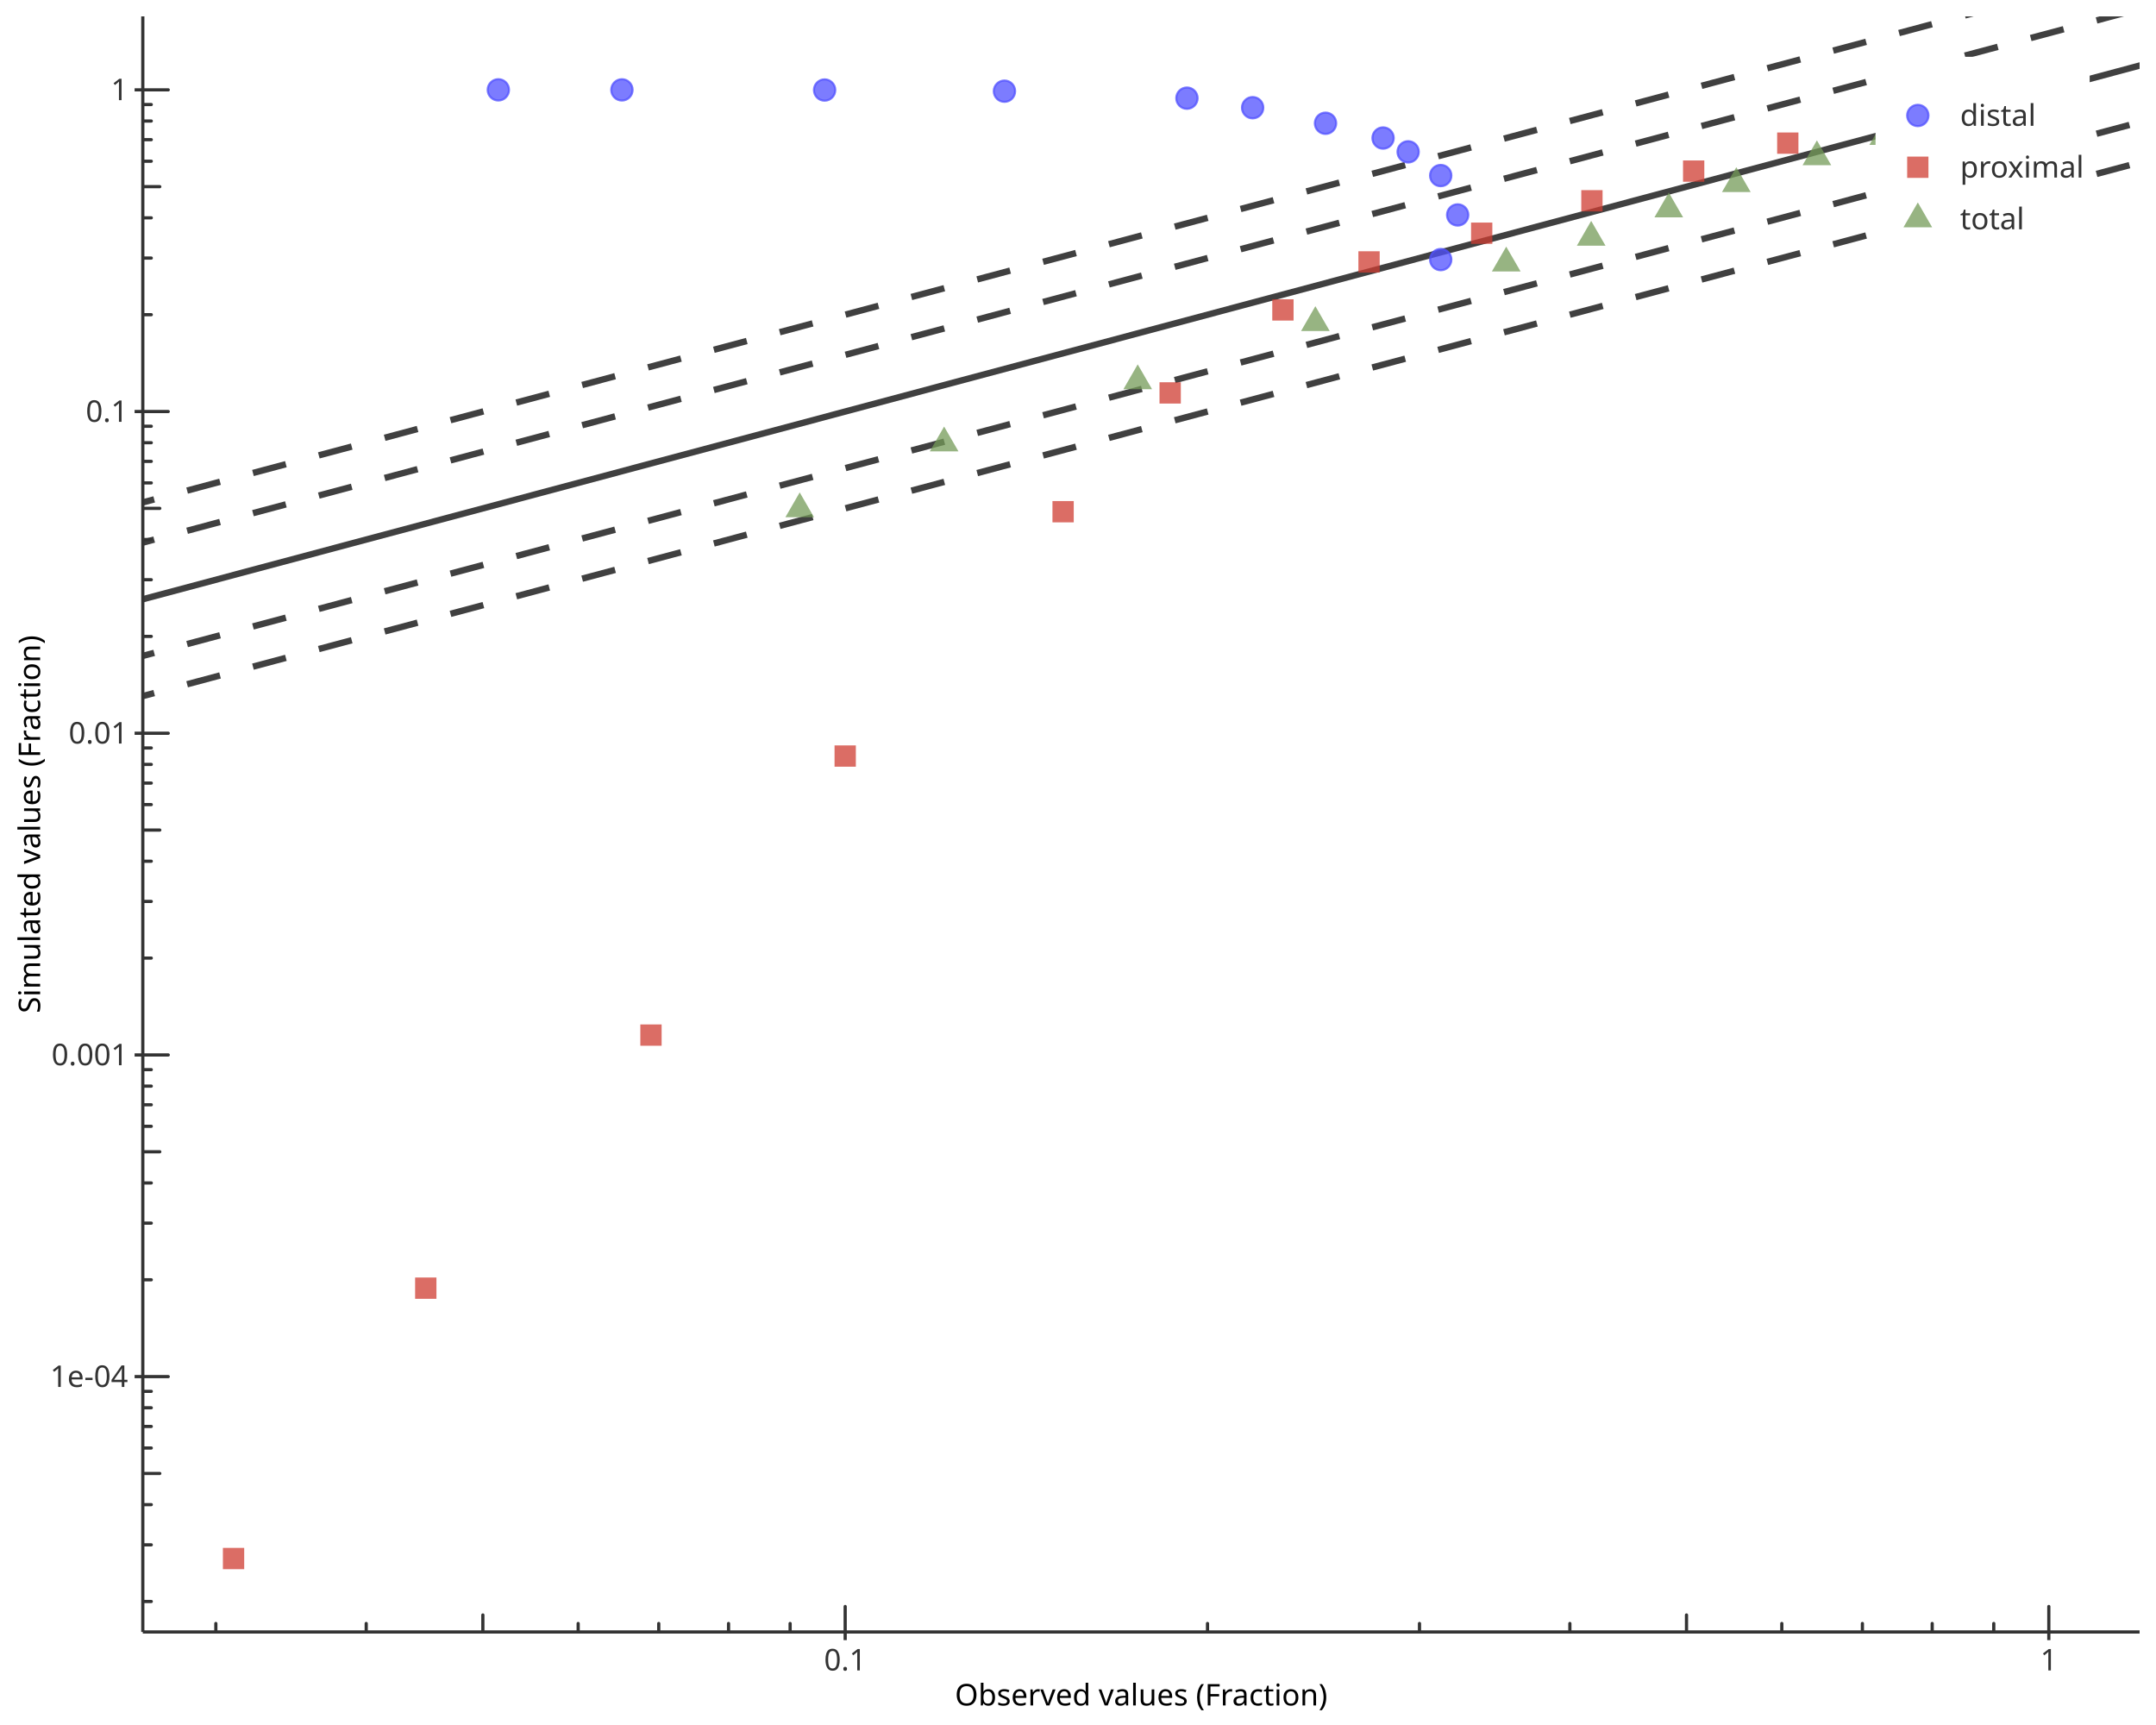
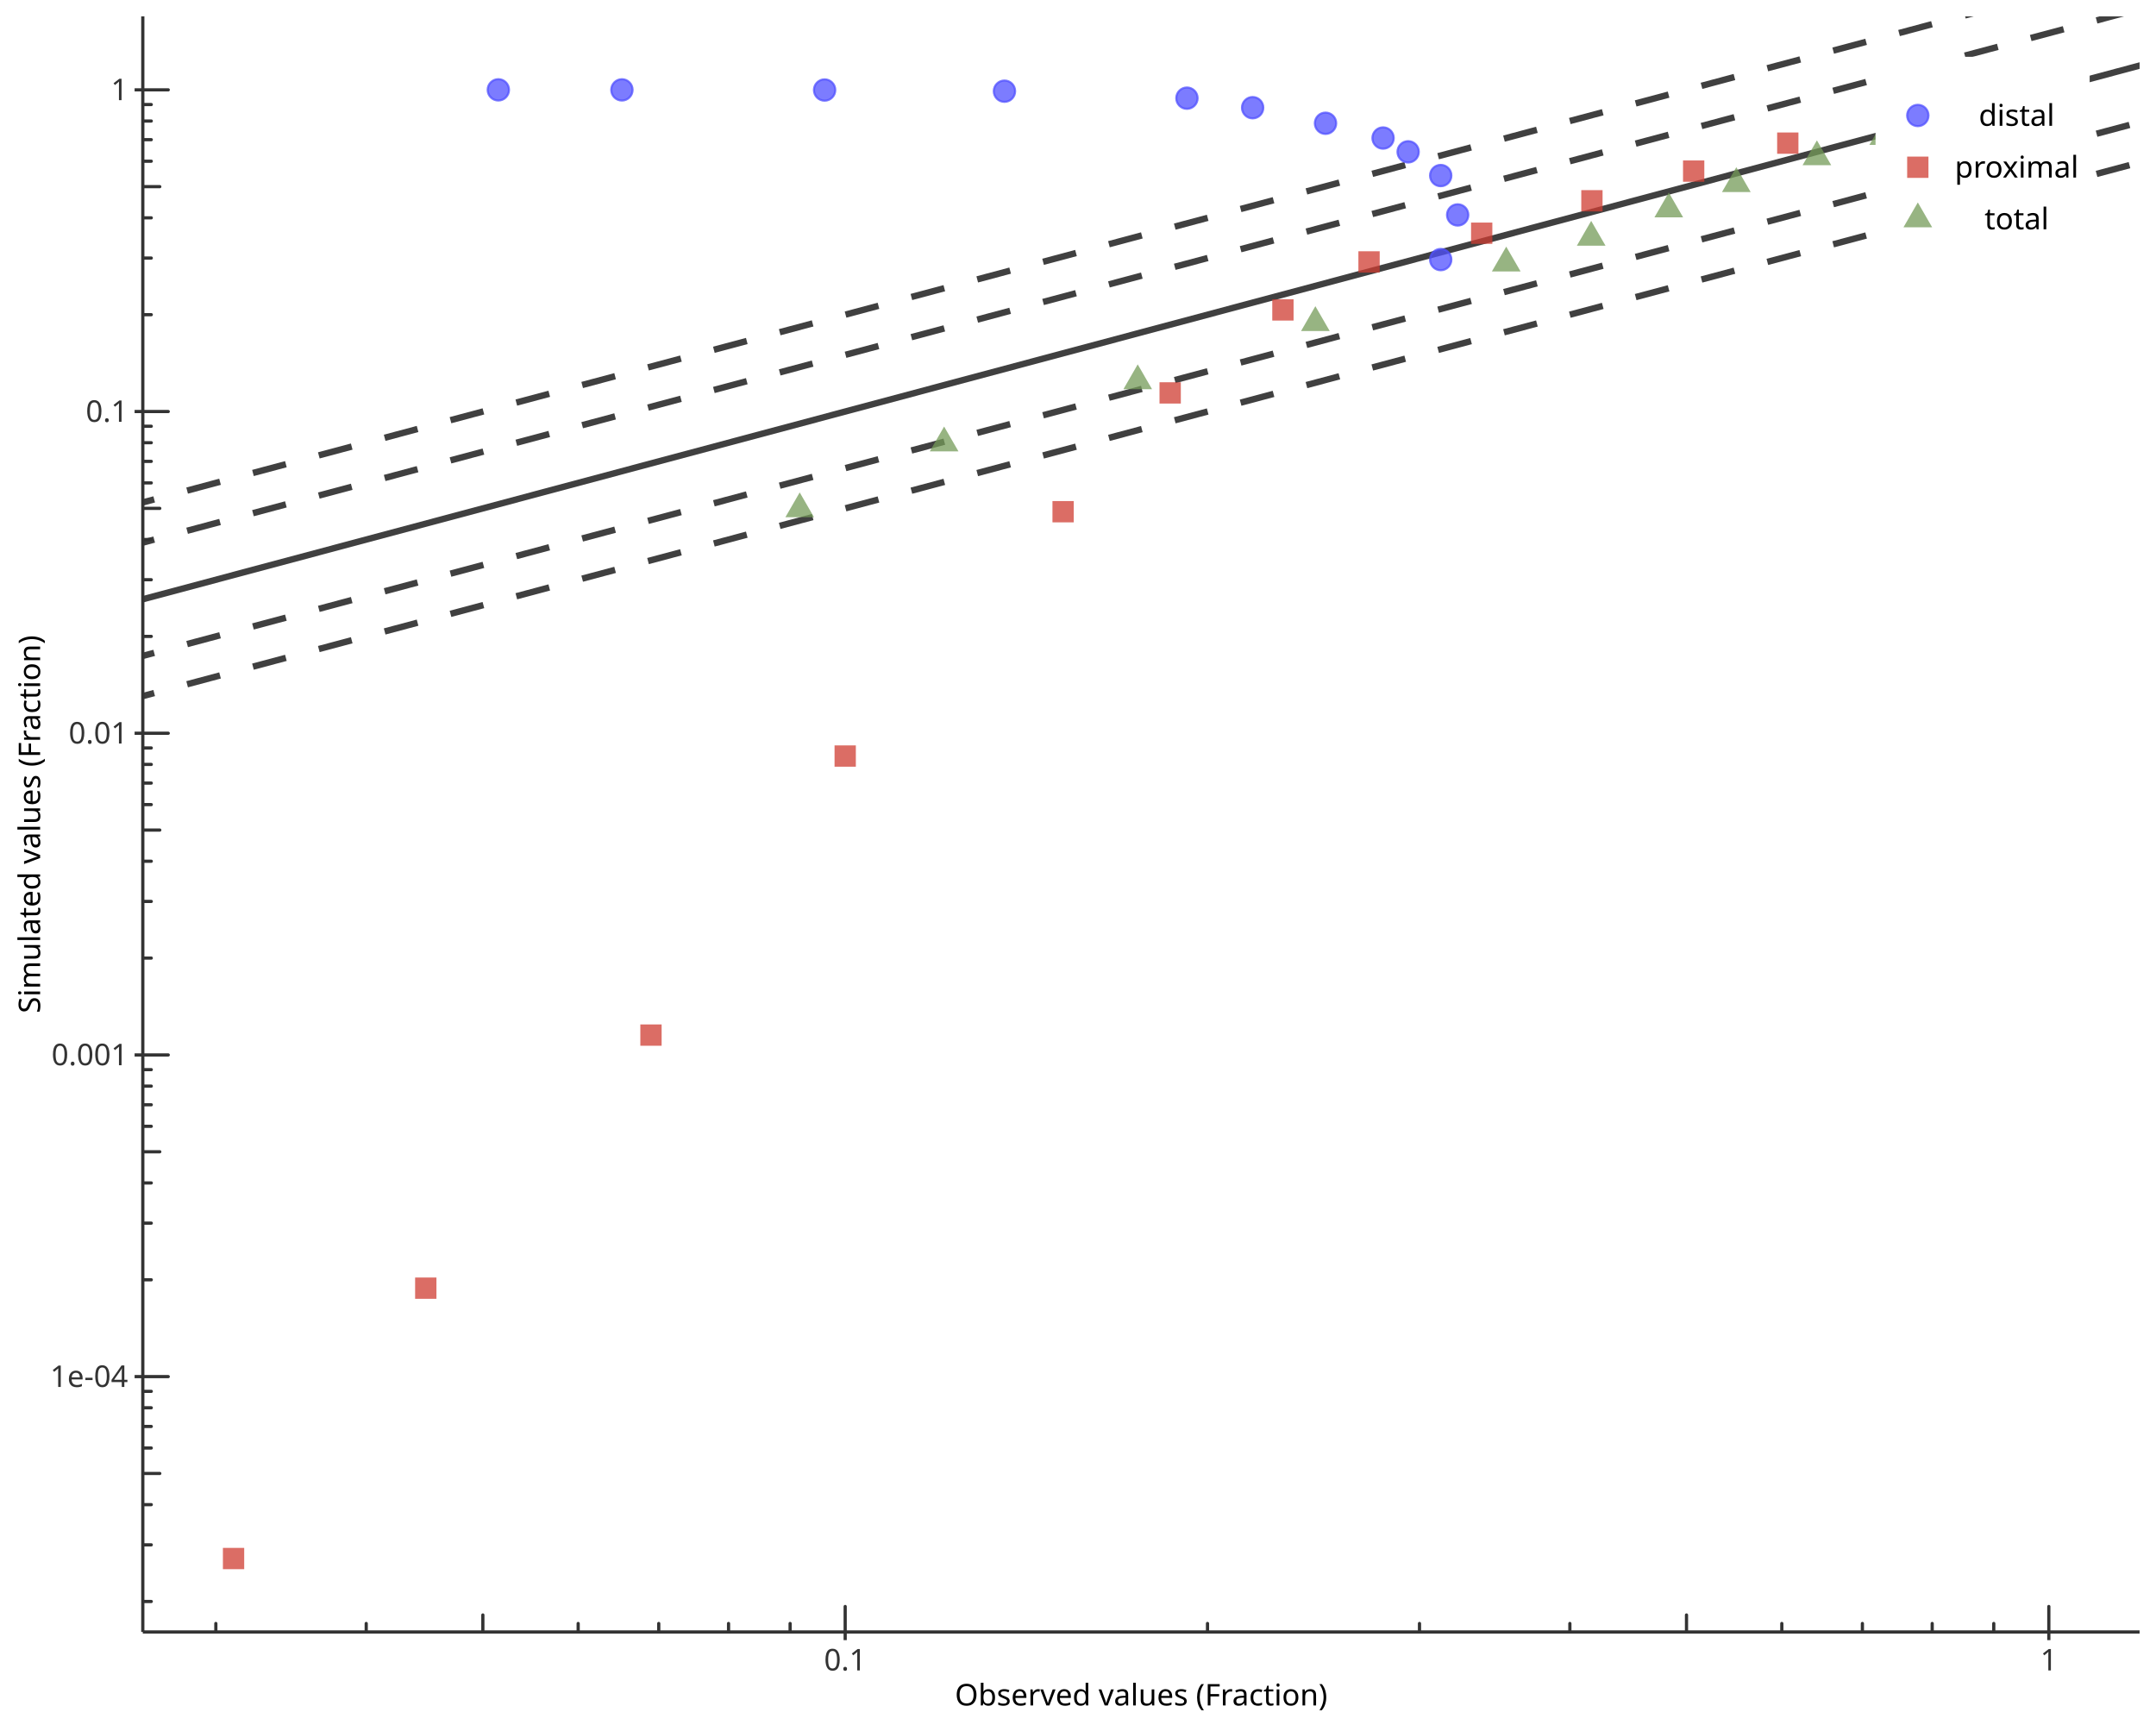
<svg xmlns="http://www.w3.org/2000/svg" class="svglite" data-engine-version="2.0" width="720.00pt" height="576.00pt" viewBox="0 0 720.00 576.00">
  <defs>
    <style type="text/css">
    .svglite line, .svglite polyline, .svglite polygon, .svglite path, .svglite rect, .svglite circle {
      fill: none;
      stroke: #000000;
      stroke-linecap: round;
      stroke-linejoin: round;
      stroke-miterlimit: 10.00;
    }
  </style>
  </defs>
  <rect width="100%" height="100%" style="stroke: none; fill: #FFFFFF;" />
  <defs>
    <clipPath id="cpMC4wMHw3MjAuMDB8MC4wMHw1NzYuMDA=">
      <rect x="0.00" y="0.00" width="720.00" height="576.00" />
    </clipPath>
  </defs>
  <g clip-path="url(#cpMC4wMHw3MjAuMDB8MC4wMHw1NzYuMDA=)">
    <rect x="0.00" y="0.00" width="720.00" height="576.00" style="stroke-width: 1.07; stroke: none; fill: #FFFFFF;" />
  </g>
  <defs>
    <clipPath id="cpNDcuNjl8NzE0LjUyfDUuNDh8NTQ0Ljkz">
      <rect x="47.69" y="5.48" width="666.83" height="539.45" />
    </clipPath>
  </defs>
  <g clip-path="url(#cpNDcuNjl8NzE0LjUyfDUuNDh8NTQ0Ljkz)">
    <rect x="47.69" y="5.48" width="666.83" height="539.45" style="stroke-width: 1.07; stroke: none; fill: #FFFFFF;" />
    <polyline points="47.69,513.38 714.52,513.38 " style="stroke-width: 0.53; stroke: #FFFFFF; stroke-linecap: butt;" />
    <polyline points="47.69,405.97 714.52,405.97 " style="stroke-width: 0.53; stroke: #FFFFFF; stroke-linecap: butt;" />
    <polyline points="47.69,298.55 714.52,298.55 " style="stroke-width: 0.53; stroke: #FFFFFF; stroke-linecap: butt;" />
    <polyline points="47.69,191.13 714.52,191.13 " style="stroke-width: 0.53; stroke: #FFFFFF; stroke-linecap: butt;" />
    <polyline points="47.69,83.71 714.52,83.71 " style="stroke-width: 0.53; stroke: #FFFFFF; stroke-linecap: butt;" />
    <polyline points="81.28,544.93 81.28,5.48 " style="stroke-width: 0.53; stroke: #FFFFFF; stroke-linecap: butt;" />
    <polyline points="483.23,544.93 483.23,5.48 " style="stroke-width: 0.53; stroke: #FFFFFF; stroke-linecap: butt;" />
  </g>
  <g clip-path="url(#cpMC4wMHw3MjAuMDB8MC4wMHw1NzYuMDA=)">
</g>
  <g clip-path="url(#cpNDcuNjl8NzE0LjUyfDUuNDh8NTQ0Ljkz)">
</g>
  <g clip-path="url(#cpMC4wMHw3MjAuMDB8MC4wMHw1NzYuMDA=)">
</g>
  <g clip-path="url(#cpNDcuNjl8NzE0LjUyfDUuNDh8NTQ0Ljkz)">
</g>
  <g clip-path="url(#cpMC4wMHw3MjAuMDB8MC4wMHw1NzYuMDA=)">
</g>
  <g clip-path="url(#cpNDcuNjl8NzE0LjUyfDUuNDh8NTQ0Ljkz)">
</g>
  <g clip-path="url(#cpMC4wMHw3MjAuMDB8MC4wMHw1NzYuMDA=)">
</g>
  <g clip-path="url(#cpNDcuNjl8NzE0LjUyfDUuNDh8NTQ0Ljkz)">
</g>
  <g clip-path="url(#cpMC4wMHw3MjAuMDB8MC4wMHw1NzYuMDA=)">
</g>
  <g clip-path="url(#cpNDcuNjl8NzE0LjUyfDUuNDh8NTQ0Ljkz)">
</g>
  <g clip-path="url(#cpMC4wMHw3MjAuMDB8MC4wMHw1NzYuMDA=)">
</g>
  <g clip-path="url(#cpNDcuNjl8NzE0LjUyfDUuNDh8NTQ0Ljkz)">
</g>
  <g clip-path="url(#cpMC4wMHw3MjAuMDB8MC4wMHw1NzYuMDA=)">
</g>
  <g clip-path="url(#cpNDcuNjl8NzE0LjUyfDUuNDh8NTQ0Ljkz)">
</g>
  <g clip-path="url(#cpMC4wMHw3MjAuMDB8MC4wMHw1NzYuMDA=)">
</g>
  <g clip-path="url(#cpNDcuNjl8NzE0LjUyfDUuNDh8NTQ0Ljkz)">
</g>
  <g clip-path="url(#cpMC4wMHw3MjAuMDB8MC4wMHw1NzYuMDA=)">
</g>
  <g clip-path="url(#cpNDcuNjl8NzE0LjUyfDUuNDh8NTQ0Ljkz)">
</g>
  <g clip-path="url(#cpMC4wMHw3MjAuMDB8MC4wMHw1NzYuMDA=)">
</g>
  <g clip-path="url(#cpNDcuNjl8NzE0LjUyfDUuNDh8NTQ0Ljkz)">
</g>
  <g clip-path="url(#cpMC4wMHw3MjAuMDB8MC4wMHw1NzYuMDA=)">
</g>
  <g clip-path="url(#cpNDcuNjl8NzE0LjUyfDUuNDh8NTQ0Ljkz)">
</g>
  <g clip-path="url(#cpMC4wMHw3MjAuMDB8MC4wMHw1NzYuMDA=)">
</g>
  <g clip-path="url(#cpNDcuNjl8NzE0LjUyfDUuNDh8NTQ0Ljkz)">
</g>
  <g clip-path="url(#cpMC4wMHw3MjAuMDB8MC4wMHw1NzYuMDA=)">
</g>
  <g clip-path="url(#cpNDcuNjl8NzE0LjUyfDUuNDh8NTQ0Ljkz)">
</g>
  <g clip-path="url(#cpMC4wMHw3MjAuMDB8MC4wMHw1NzYuMDA=)">
</g>
  <g clip-path="url(#cpNDcuNjl8NzE0LjUyfDUuNDh8NTQ0Ljkz)">
</g>
  <g clip-path="url(#cpMC4wMHw3MjAuMDB8MC4wMHw1NzYuMDA=)">
</g>
  <g clip-path="url(#cpNDcuNjl8NzE0LjUyfDUuNDh8NTQ0Ljkz)">
</g>
  <g clip-path="url(#cpMC4wMHw3MjAuMDB8MC4wMHw1NzYuMDA=)">
</g>
  <g clip-path="url(#cpNDcuNjl8NzE0LjUyfDUuNDh8NTQ0Ljkz)">
    <line x1="-619.15" y1="378.31" x2="1381.35" y2="-156.31" style="stroke-width: 2.13; stroke: #000000; stroke-opacity: 0.75; stroke-linecap: butt;" />
    <line x1="-619.15" y1="359.39" x2="1381.35" y2="-175.22" style="stroke-width: 2.13; stroke: #000000; stroke-opacity: 0.75; stroke-dasharray: 11.38,11.38; stroke-linecap: butt;" />
    <line x1="-619.15" y1="397.22" x2="1381.35" y2="-137.39" style="stroke-width: 2.13; stroke: #000000; stroke-opacity: 0.75; stroke-dasharray: 11.38,11.38; stroke-linecap: butt;" />
    <line x1="-619.15" y1="345.97" x2="1381.35" y2="-188.64" style="stroke-width: 2.13; stroke: #000000; stroke-opacity: 0.75; stroke-dasharray: 11.38,11.38; stroke-linecap: butt;" />
    <line x1="-619.15" y1="410.64" x2="1381.35" y2="-123.97" style="stroke-width: 2.13; stroke: #000000; stroke-opacity: 0.75; stroke-dasharray: 11.38,11.38; stroke-linecap: butt;" />
    <circle cx="481.13" cy="86.68" r="3.56" style="stroke-width: 0.71; stroke: #5050FF; stroke-opacity: 0.75; fill: #5050FF; fill-opacity: 0.75;" />
    <circle cx="486.79" cy="71.77" r="3.56" style="stroke-width: 0.71; stroke: #5050FF; stroke-opacity: 0.75; fill: #5050FF; fill-opacity: 0.75;" />
    <circle cx="481.13" cy="58.62" r="3.56" style="stroke-width: 0.71; stroke: #5050FF; stroke-opacity: 0.75; fill: #5050FF; fill-opacity: 0.75;" />
    <circle cx="470.25" cy="50.70" r="3.56" style="stroke-width: 0.71; stroke: #5050FF; stroke-opacity: 0.75; fill: #5050FF; fill-opacity: 0.75;" />
    <circle cx="461.88" cy="46.09" r="3.56" style="stroke-width: 0.71; stroke: #5050FF; stroke-opacity: 0.75; fill: #5050FF; fill-opacity: 0.75;" />
    <circle cx="442.66" cy="41.16" r="3.56" style="stroke-width: 0.71; stroke: #5050FF; stroke-opacity: 0.75; fill: #5050FF; fill-opacity: 0.75;" />
    <circle cx="418.32" cy="35.96" r="3.56" style="stroke-width: 0.71; stroke: #5050FF; stroke-opacity: 0.75; fill: #5050FF; fill-opacity: 0.75;" />
    <circle cx="396.38" cy="32.78" r="3.56" style="stroke-width: 0.71; stroke: #5050FF; stroke-opacity: 0.75; fill: #5050FF; fill-opacity: 0.75;" />
    <circle cx="335.44" cy="30.45" r="3.56" style="stroke-width: 0.71; stroke: #5050FF; stroke-opacity: 0.75; fill: #5050FF; fill-opacity: 0.75;" />
    <circle cx="275.38" cy="30.06" r="3.56" style="stroke-width: 0.71; stroke: #5050FF; stroke-opacity: 0.75; fill: #5050FF; fill-opacity: 0.75;" />
    <circle cx="207.69" cy="30.01" r="3.56" style="stroke-width: 0.71; stroke: #5050FF; stroke-opacity: 0.75; fill: #5050FF; fill-opacity: 0.75;" />
    <circle cx="166.42" cy="30.00" r="3.56" style="stroke-width: 0.71; stroke: #5050FF; stroke-opacity: 0.75; fill: #5050FF; fill-opacity: 0.75;" />
    <polygon points="629.23,36.46 636.34,36.46 636.34,29.35 629.23,29.35 " style="stroke-width: 0.71; stroke: none; fill: #CE3D32; fill-opacity: 0.75;" />
    <polygon points="593.48,51.35 600.59,51.35 600.59,44.24 593.48,44.24 " style="stroke-width: 0.71; stroke: none; fill: #CE3D32; fill-opacity: 0.75;" />
    <polygon points="562.05,60.69 569.16,60.69 569.16,53.58 562.05,53.58 " style="stroke-width: 0.71; stroke: none; fill: #CE3D32; fill-opacity: 0.75;" />
    <polygon points="528.07,70.60 535.18,70.60 535.18,63.49 528.07,63.49 " style="stroke-width: 0.71; stroke: none; fill: #CE3D32; fill-opacity: 0.75;" />
    <polygon points="491.26,81.43 498.37,81.43 498.37,74.32 491.26,74.32 " style="stroke-width: 0.71; stroke: none; fill: #CE3D32; fill-opacity: 0.75;" />
    <polygon points="453.64,91.02 460.75,91.02 460.75,83.90 453.64,83.90 " style="stroke-width: 0.71; stroke: none; fill: #CE3D32; fill-opacity: 0.75;" />
    <polygon points="424.88,107.04 431.99,107.04 431.99,99.93 424.88,99.93 " style="stroke-width: 0.71; stroke: none; fill: #CE3D32; fill-opacity: 0.75;" />
    <polygon points="387.22,134.75 394.34,134.75 394.34,127.64 387.22,127.64 " style="stroke-width: 0.71; stroke: none; fill: #CE3D32; fill-opacity: 0.75;" />
    <polygon points="351.47,174.42 358.58,174.42 358.58,167.31 351.47,167.31 " style="stroke-width: 0.71; stroke: none; fill: #CE3D32; fill-opacity: 0.75;" />
    <polygon points="278.70,256.01 285.81,256.01 285.81,248.90 278.70,248.90 " style="stroke-width: 0.71; stroke: none; fill: #CE3D32; fill-opacity: 0.75;" />
    <polygon points="213.84,349.19 220.95,349.19 220.95,342.07 213.84,342.07 " style="stroke-width: 0.71; stroke: none; fill: #CE3D32; fill-opacity: 0.75;" />
    <polygon points="138.63,433.69 145.75,433.69 145.75,426.58 138.63,426.58 " style="stroke-width: 0.71; stroke: none; fill: #CE3D32; fill-opacity: 0.75;" />
    <polygon points="74.44,523.97 81.55,523.97 81.55,516.86 74.44,516.86 " style="stroke-width: 0.71; stroke: none; fill: #CE3D32; fill-opacity: 0.75;" />
    <polygon points="665.82,28.52 670.61,36.81 661.03,36.81 " style="stroke-width: 0.71; stroke: none; fill: #749B58; fill-opacity: 0.75;" />
    <polygon points="650.63,33.22 655.42,41.51 645.84,41.51 " style="stroke-width: 0.71; stroke: none; fill: #749B58; fill-opacity: 0.75;" />
    <polygon points="629.07,40.10 633.86,48.39 624.28,48.39 " style="stroke-width: 0.71; stroke: none; fill: #749B58; fill-opacity: 0.75;" />
    <polygon points="606.76,46.87 611.54,55.17 601.97,55.17 " style="stroke-width: 0.71; stroke: none; fill: #749B58; fill-opacity: 0.75;" />
    <polygon points="579.85,55.84 584.64,64.13 575.06,64.13 " style="stroke-width: 0.71; stroke: none; fill: #749B58; fill-opacity: 0.75;" />
    <polygon points="557.29,64.29 562.08,72.58 552.50,72.58 " style="stroke-width: 0.71; stroke: none; fill: #749B58; fill-opacity: 0.75;" />
    <polygon points="531.38,73.75 536.17,82.05 526.59,82.05 " style="stroke-width: 0.71; stroke: none; fill: #749B58; fill-opacity: 0.75;" />
    <polygon points="503.01,82.35 507.80,90.64 498.22,90.64 " style="stroke-width: 0.71; stroke: none; fill: #749B58; fill-opacity: 0.75;" />
    <polygon points="439.27,102.24 444.06,110.53 434.49,110.53 " style="stroke-width: 0.71; stroke: none; fill: #749B58; fill-opacity: 0.75;" />
    <polygon points="379.94,121.67 384.73,129.97 375.16,129.97 " style="stroke-width: 0.71; stroke: none; fill: #749B58; fill-opacity: 0.75;" />
    <polygon points="315.29,142.43 320.08,150.72 310.50,150.72 " style="stroke-width: 0.71; stroke: none; fill: #749B58; fill-opacity: 0.75;" />
    <polygon points="267.06,164.42 271.85,172.71 262.28,172.71 " style="stroke-width: 0.71; stroke: none; fill: #749B58; fill-opacity: 0.75;" />
    <line x1="72.08" y1="544.93" x2="72.08" y2="542.10" style="stroke-width: 1.07; stroke: #333333;" />
    <line x1="122.30" y1="544.93" x2="122.30" y2="542.10" style="stroke-width: 1.07; stroke: #333333;" />
    <line x1="161.25" y1="544.93" x2="161.25" y2="539.26" style="stroke-width: 1.07; stroke: #333333;" />
    <line x1="193.08" y1="544.93" x2="193.08" y2="542.10" style="stroke-width: 1.07; stroke: #333333;" />
    <line x1="219.99" y1="544.93" x2="219.99" y2="542.10" style="stroke-width: 1.07; stroke: #333333;" />
    <line x1="243.30" y1="544.93" x2="243.30" y2="542.10" style="stroke-width: 1.07; stroke: #333333;" />
    <line x1="263.86" y1="544.93" x2="263.86" y2="542.10" style="stroke-width: 1.07; stroke: #333333;" />
    <line x1="282.25" y1="544.93" x2="282.25" y2="536.43" style="stroke-width: 1.07; stroke: #333333;" />
    <line x1="403.25" y1="544.93" x2="403.25" y2="542.10" style="stroke-width: 1.07; stroke: #333333;" />
    <line x1="474.04" y1="544.93" x2="474.04" y2="542.10" style="stroke-width: 1.07; stroke: #333333;" />
    <line x1="524.26" y1="544.93" x2="524.26" y2="542.10" style="stroke-width: 1.07; stroke: #333333;" />
    <line x1="563.21" y1="544.93" x2="563.21" y2="539.26" style="stroke-width: 1.07; stroke: #333333;" />
    <line x1="595.04" y1="544.93" x2="595.04" y2="542.10" style="stroke-width: 1.07; stroke: #333333;" />
    <line x1="621.95" y1="544.93" x2="621.95" y2="542.10" style="stroke-width: 1.07; stroke: #333333;" />
    <line x1="645.26" y1="544.93" x2="645.26" y2="542.10" style="stroke-width: 1.07; stroke: #333333;" />
    <line x1="665.82" y1="544.93" x2="665.82" y2="542.10" style="stroke-width: 1.07; stroke: #333333;" />
    <line x1="684.21" y1="544.93" x2="684.21" y2="536.43" style="stroke-width: 1.07; stroke: #333333;" />
    <line x1="47.69" y1="534.76" x2="50.52" y2="534.76" style="stroke-width: 1.07; stroke: #333333;" />
    <line x1="47.69" y1="515.84" x2="50.52" y2="515.84" style="stroke-width: 1.07; stroke: #333333;" />
    <line x1="47.69" y1="502.42" x2="50.52" y2="502.42" style="stroke-width: 1.07; stroke: #333333;" />
    <line x1="47.69" y1="492.01" x2="53.36" y2="492.01" style="stroke-width: 1.07; stroke: #333333;" />
    <line x1="47.69" y1="483.51" x2="50.52" y2="483.51" style="stroke-width: 1.07; stroke: #333333;" />
    <line x1="47.69" y1="476.31" x2="50.52" y2="476.31" style="stroke-width: 1.07; stroke: #333333;" />
    <line x1="47.69" y1="470.08" x2="50.52" y2="470.08" style="stroke-width: 1.07; stroke: #333333;" />
    <line x1="47.69" y1="464.59" x2="50.52" y2="464.59" style="stroke-width: 1.07; stroke: #333333;" />
    <line x1="47.69" y1="459.67" x2="56.19" y2="459.67" style="stroke-width: 1.07; stroke: #333333;" />
    <line x1="47.69" y1="427.34" x2="50.52" y2="427.34" style="stroke-width: 1.07; stroke: #333333;" />
    <line x1="47.69" y1="408.42" x2="50.52" y2="408.42" style="stroke-width: 1.07; stroke: #333333;" />
    <line x1="47.69" y1="395.00" x2="50.52" y2="395.00" style="stroke-width: 1.07; stroke: #333333;" />
    <line x1="47.69" y1="384.59" x2="53.36" y2="384.59" style="stroke-width: 1.07; stroke: #333333;" />
    <line x1="47.69" y1="376.09" x2="50.52" y2="376.09" style="stroke-width: 1.07; stroke: #333333;" />
    <line x1="47.69" y1="368.90" x2="50.52" y2="368.90" style="stroke-width: 1.07; stroke: #333333;" />
    <line x1="47.69" y1="362.67" x2="50.52" y2="362.67" style="stroke-width: 1.07; stroke: #333333;" />
    <line x1="47.69" y1="357.17" x2="50.52" y2="357.17" style="stroke-width: 1.07; stroke: #333333;" />
    <line x1="47.69" y1="352.26" x2="56.19" y2="352.26" style="stroke-width: 1.07; stroke: #333333;" />
    <line x1="47.69" y1="319.92" x2="50.52" y2="319.92" style="stroke-width: 1.07; stroke: #333333;" />
    <line x1="47.69" y1="301.00" x2="50.52" y2="301.00" style="stroke-width: 1.07; stroke: #333333;" />
    <line x1="47.69" y1="287.58" x2="50.52" y2="287.58" style="stroke-width: 1.07; stroke: #333333;" />
    <line x1="47.69" y1="277.17" x2="53.36" y2="277.17" style="stroke-width: 1.07; stroke: #333333;" />
    <line x1="47.69" y1="268.67" x2="50.52" y2="268.67" style="stroke-width: 1.07; stroke: #333333;" />
    <line x1="47.69" y1="261.48" x2="50.52" y2="261.48" style="stroke-width: 1.07; stroke: #333333;" />
    <line x1="47.69" y1="255.25" x2="50.52" y2="255.25" style="stroke-width: 1.07; stroke: #333333;" />
    <line x1="47.69" y1="249.75" x2="50.52" y2="249.75" style="stroke-width: 1.07; stroke: #333333;" />
    <line x1="47.69" y1="244.84" x2="56.19" y2="244.84" style="stroke-width: 1.07; stroke: #333333;" />
    <line x1="47.69" y1="212.50" x2="50.52" y2="212.50" style="stroke-width: 1.07; stroke: #333333;" />
    <line x1="47.69" y1="193.58" x2="50.52" y2="193.58" style="stroke-width: 1.07; stroke: #333333;" />
    <line x1="47.69" y1="180.16" x2="50.52" y2="180.16" style="stroke-width: 1.07; stroke: #333333;" />
    <line x1="47.69" y1="169.75" x2="53.36" y2="169.75" style="stroke-width: 1.07; stroke: #333333;" />
    <line x1="47.69" y1="161.25" x2="50.52" y2="161.25" style="stroke-width: 1.07; stroke: #333333;" />
    <line x1="47.69" y1="154.06" x2="50.52" y2="154.06" style="stroke-width: 1.07; stroke: #333333;" />
    <line x1="47.69" y1="147.83" x2="50.52" y2="147.83" style="stroke-width: 1.07; stroke: #333333;" />
    <line x1="47.69" y1="142.33" x2="50.52" y2="142.33" style="stroke-width: 1.07; stroke: #333333;" />
    <line x1="47.69" y1="137.42" x2="56.19" y2="137.42" style="stroke-width: 1.07; stroke: #333333;" />
    <line x1="47.69" y1="105.08" x2="50.52" y2="105.08" style="stroke-width: 1.07; stroke: #333333;" />
    <line x1="47.69" y1="86.17" x2="50.52" y2="86.17" style="stroke-width: 1.07; stroke: #333333;" />
    <line x1="47.69" y1="72.74" x2="50.52" y2="72.74" style="stroke-width: 1.07; stroke: #333333;" />
    <line x1="47.69" y1="62.33" x2="53.36" y2="62.33" style="stroke-width: 1.07; stroke: #333333;" />
    <line x1="47.69" y1="53.83" x2="50.52" y2="53.83" style="stroke-width: 1.07; stroke: #333333;" />
    <line x1="47.69" y1="46.64" x2="50.52" y2="46.64" style="stroke-width: 1.07; stroke: #333333;" />
    <line x1="47.69" y1="40.41" x2="50.52" y2="40.41" style="stroke-width: 1.07; stroke: #333333;" />
    <line x1="47.69" y1="34.91" x2="50.52" y2="34.91" style="stroke-width: 1.07; stroke: #333333;" />
    <line x1="47.69" y1="30.00" x2="56.19" y2="30.00" style="stroke-width: 1.07; stroke: #333333;" />
  </g>
  <g clip-path="url(#cpMC4wMHw3MjAuMDB8MC4wMHw1NzYuMDA=)">
    <polyline points="47.69,544.93 47.69,5.48 " style="stroke-width: 1.07; stroke: #333333; stroke-linecap: butt;" />
    <text x="42.76" y="463.12" text-anchor="end" style="font-size: 10.00px; fill: #333333; font-family: sans;" textLength="25.58px" lengthAdjust="spacingAndGlyphs">1e-04</text>
    <text x="42.76" y="355.70" text-anchor="end" style="font-size: 10.00px; fill: #333333; font-family: sans;" textLength="25.03px" lengthAdjust="spacingAndGlyphs">0.001</text>
    <text x="42.76" y="248.28" text-anchor="end" style="font-size: 10.00px; fill: #333333; font-family: sans;" textLength="19.46px" lengthAdjust="spacingAndGlyphs">0.01</text>
    <text x="42.76" y="140.86" text-anchor="end" style="font-size: 10.00px; fill: #333333; font-family: sans;" textLength="13.90px" lengthAdjust="spacingAndGlyphs">0.1</text>
    <text x="42.76" y="33.44" text-anchor="end" style="font-size: 10.00px; fill: #333333; font-family: sans;" textLength="5.56px" lengthAdjust="spacingAndGlyphs">1</text>
    <polyline points="44.95,459.67 47.69,459.67 " style="stroke-width: 1.07; stroke: #333333; stroke-linecap: butt;" />
    <polyline points="44.95,352.26 47.69,352.26 " style="stroke-width: 1.07; stroke: #333333; stroke-linecap: butt;" />
    <polyline points="44.95,244.84 47.69,244.84 " style="stroke-width: 1.07; stroke: #333333; stroke-linecap: butt;" />
    <polyline points="44.95,137.42 47.69,137.42 " style="stroke-width: 1.07; stroke: #333333; stroke-linecap: butt;" />
    <polyline points="44.95,30.00 47.69,30.00 " style="stroke-width: 1.07; stroke: #333333; stroke-linecap: butt;" />
    <polyline points="47.69,544.93 714.52,544.93 " style="stroke-width: 1.07; stroke: #333333; stroke-linecap: butt;" />
    <polyline points="282.25,547.67 282.25,544.93 " style="stroke-width: 1.07; stroke: #333333; stroke-linecap: butt;" />
    <polyline points="684.21,547.67 684.21,544.93 " style="stroke-width: 1.07; stroke: #333333; stroke-linecap: butt;" />
    <text x="282.25" y="557.78" text-anchor="middle" style="font-size: 10.00px; fill: #333333; font-family: sans;" textLength="13.90px" lengthAdjust="spacingAndGlyphs">0.1</text>
    <text x="684.21" y="557.78" text-anchor="middle" style="font-size: 10.00px; fill: #333333; font-family: sans;" textLength="5.56px" lengthAdjust="spacingAndGlyphs">1</text>
    <text x="381.10" y="569.48" text-anchor="middle" style="font-size: 10.00px; font-family: sans;" textLength="120.62px" lengthAdjust="spacingAndGlyphs">Observed values (Fraction)</text>
    <text transform="translate(13.40,275.21) rotate(-90)" text-anchor="middle" style="font-size: 10.00px; font-family: sans;" textLength="121.73px" lengthAdjust="spacingAndGlyphs">Simulated values (Fraction)</text>
    <rect x="626.34" y="18.97" width="71.51" height="68.28" style="stroke-width: 1.07; stroke: none; fill: #FFFFFF;" />
    <rect x="631.82" y="29.92" width="17.28" height="17.28" style="stroke-width: 1.07; stroke: none; fill: #FFFFFF;" />
    <circle cx="640.46" cy="38.56" r="3.56" style="stroke-width: 0.71; stroke: #5050FF; stroke-opacity: 0.75; fill: #5050FF; fill-opacity: 0.75;" />
    <rect x="631.82" y="47.20" width="17.28" height="17.28" style="stroke-width: 1.07; stroke: none; fill: #FFFFFF;" />
    <polygon points="636.90,59.40 644.01,59.40 644.01,52.29 636.90,52.29 " style="stroke-width: 0.71; stroke: none; fill: #CE3D32; fill-opacity: 0.75;" />
    <rect x="631.82" y="64.48" width="17.28" height="17.28" style="stroke-width: 1.07; stroke: none; fill: #FFFFFF;" />
    <polygon points="640.46,67.60 645.24,75.89 635.67,75.89 " style="stroke-width: 0.71; stroke: none; fill: #749B58; fill-opacity: 0.75;" />
-     <text x="654.58" y="42.01" style="font-size: 10.00px; fill: #333333; font-family: sans;" textLength="23.35px" lengthAdjust="spacingAndGlyphs">distal</text>
-     <text x="654.58" y="59.29" style="font-size: 10.00px; fill: #333333; font-family: sans;" textLength="37.79px" lengthAdjust="spacingAndGlyphs">proximal</text>
-     <text x="654.58" y="76.57" style="font-size: 10.00px; fill: #333333; font-family: sans;" textLength="18.90px" lengthAdjust="spacingAndGlyphs">total</text>
+     <text x="673.47" y="42.01" text-anchor="middle" style="font-size: 10.00px; font-family: sans;" textLength="23.35px" lengthAdjust="spacingAndGlyphs">distal</text>
+     <text x="673.47" y="59.29" text-anchor="middle" style="font-size: 10.00px; font-family: sans;" textLength="37.79px" lengthAdjust="spacingAndGlyphs">proximal</text>
+     <text x="673.47" y="76.57" text-anchor="middle" style="font-size: 10.00px; font-family: sans;" textLength="18.90px" lengthAdjust="spacingAndGlyphs">total</text>
  </g>
</svg>
